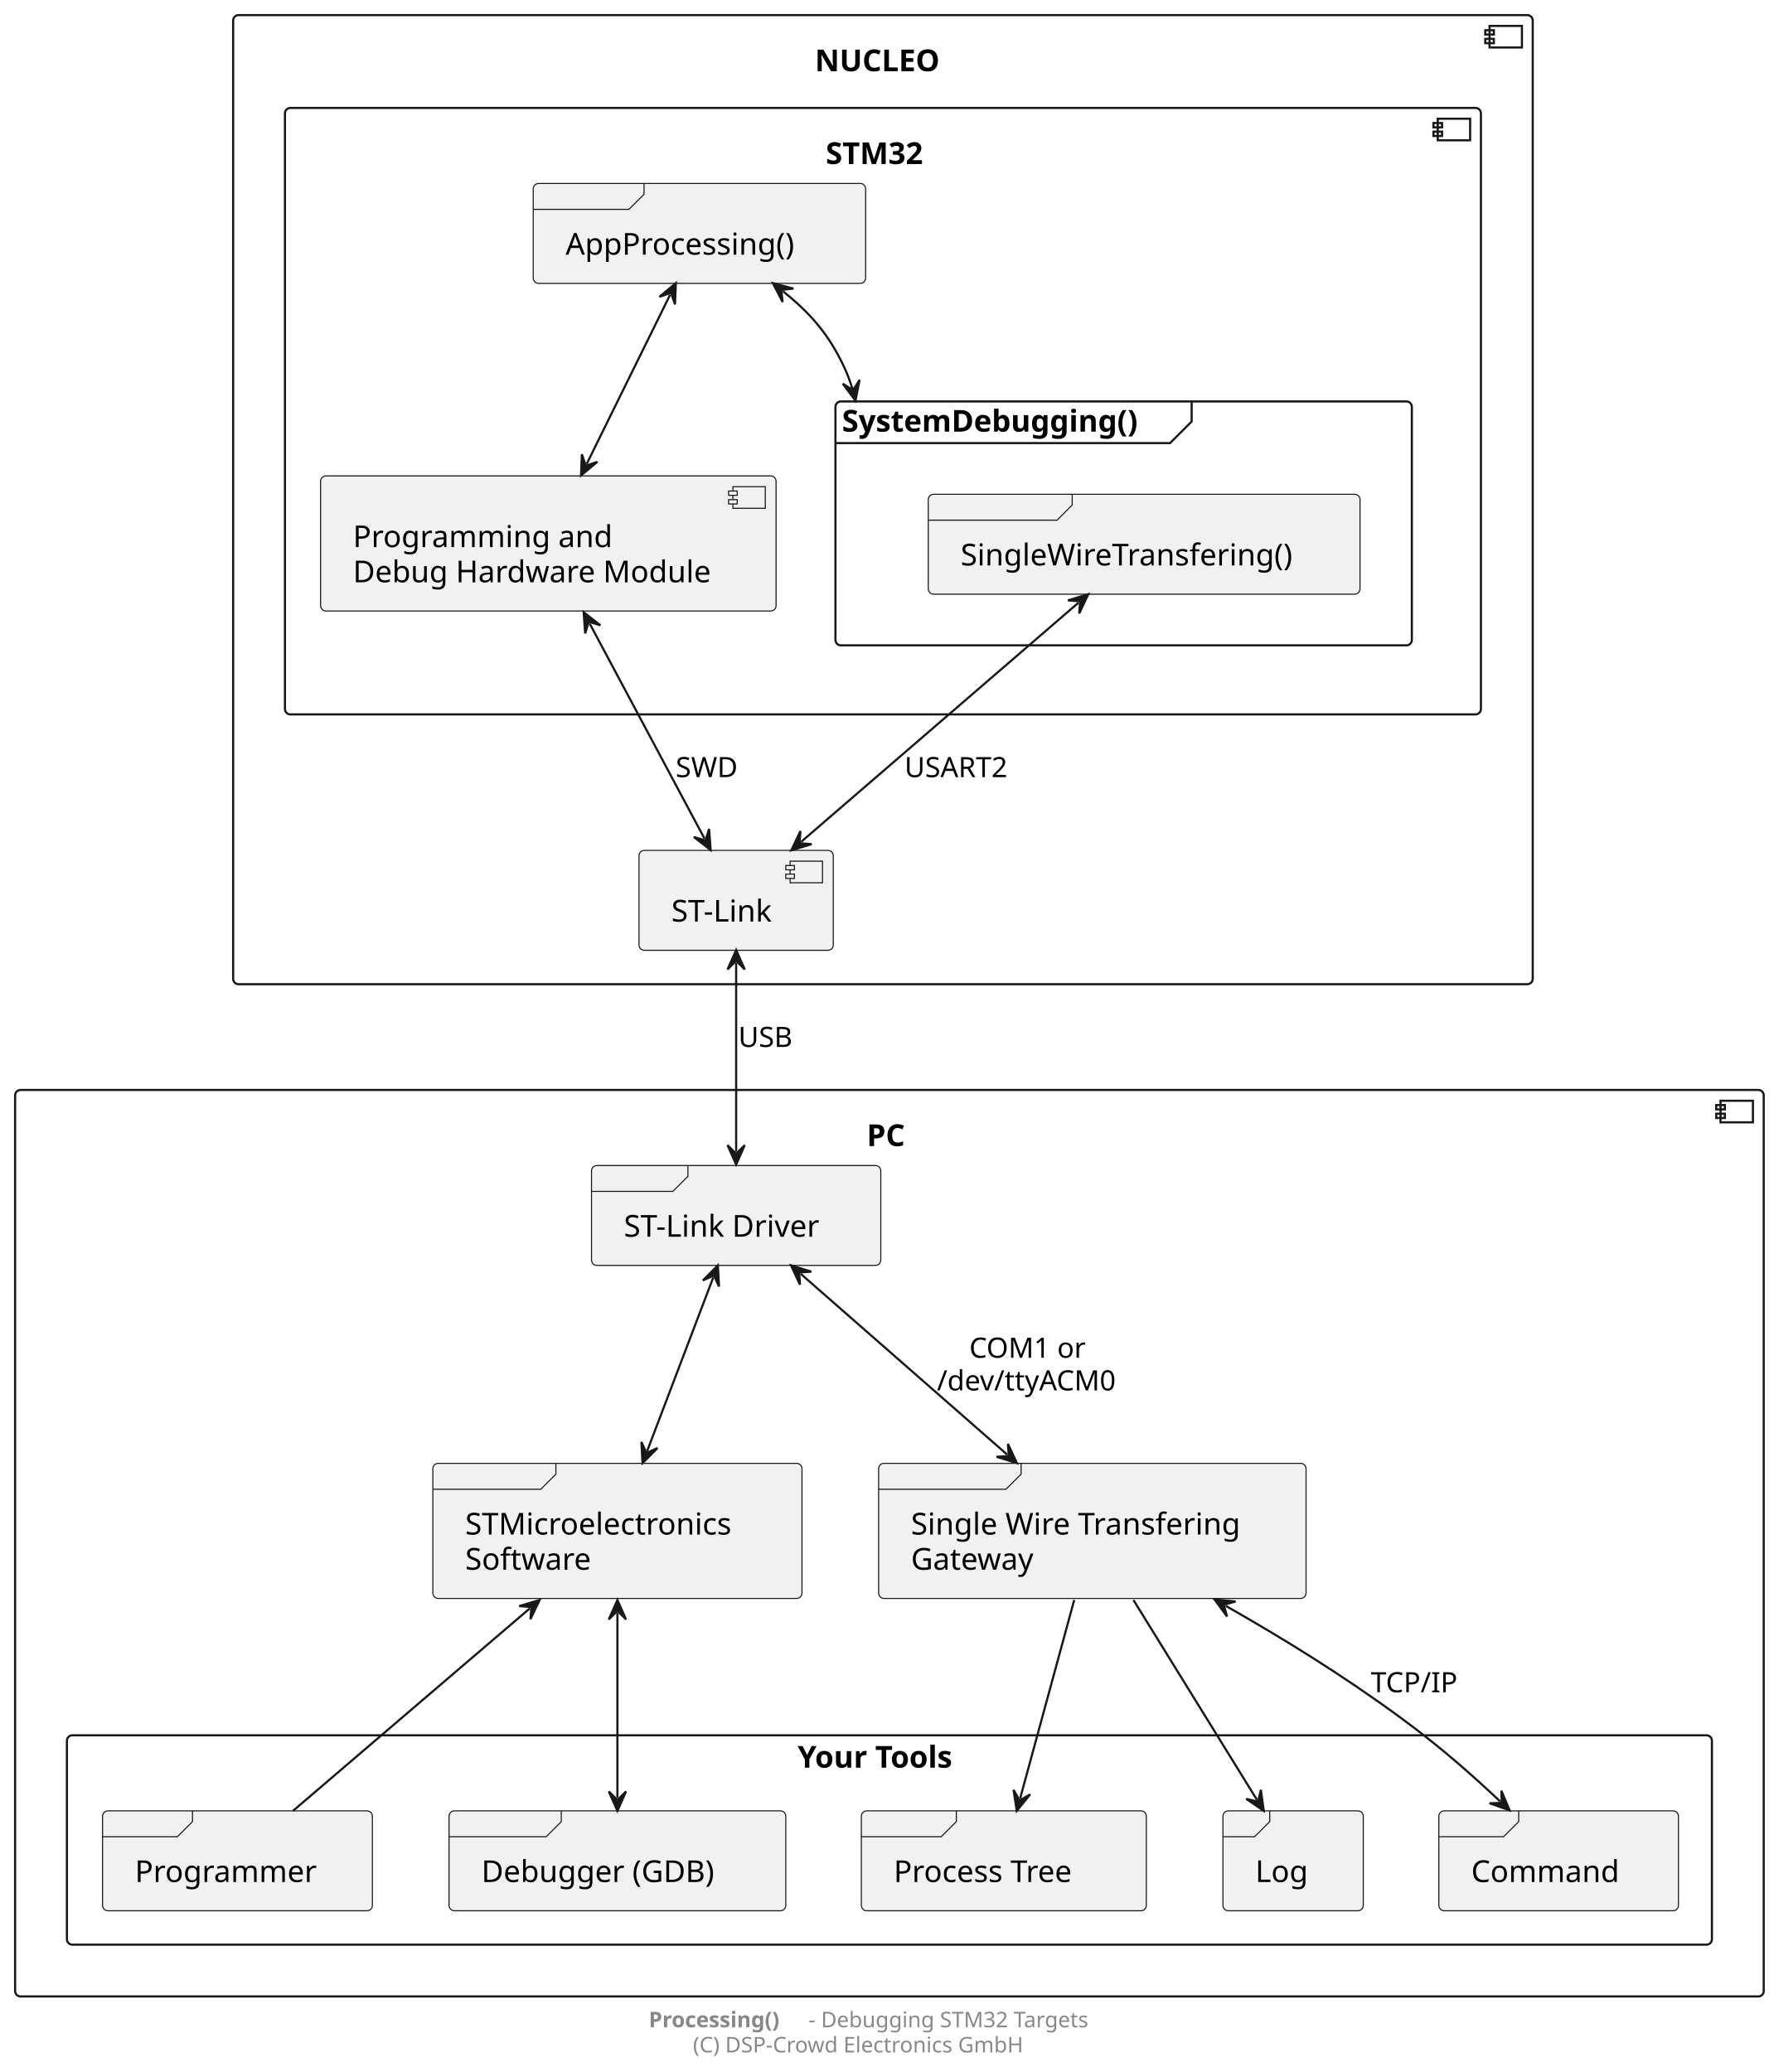
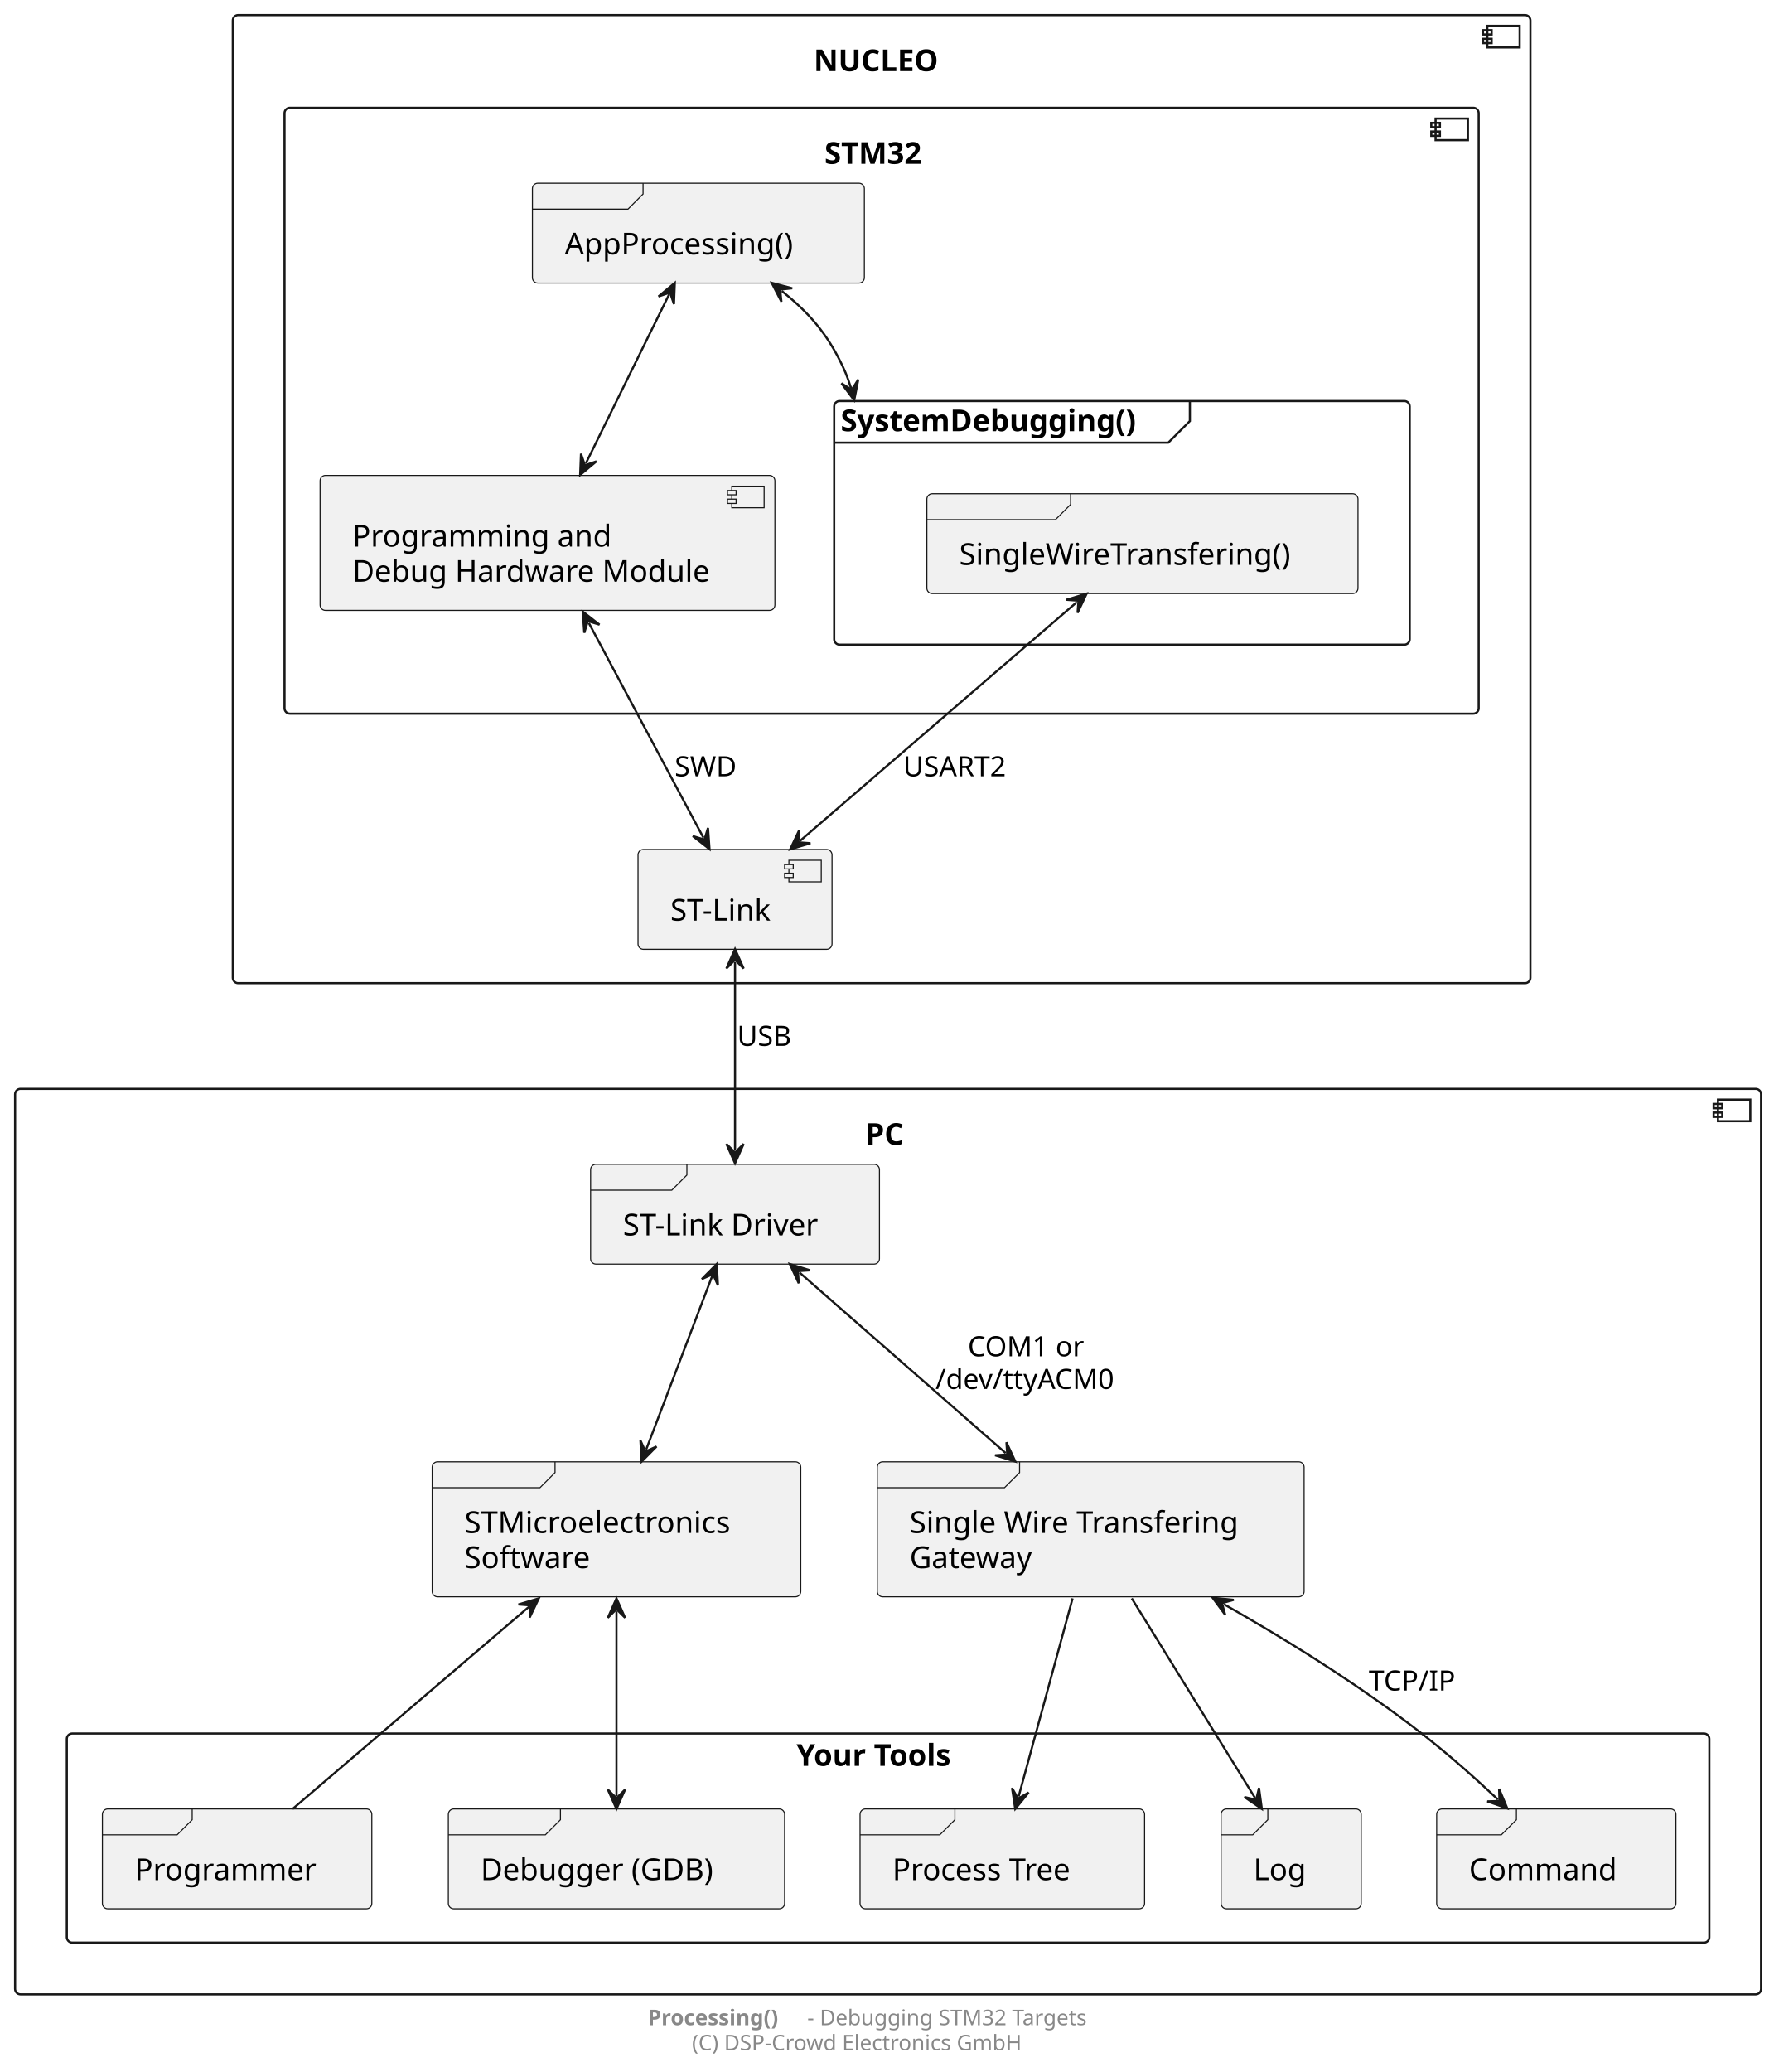
- <svg xmlns="http://www.w3.org/2000/svg" contentStyleType="text/css" height="576.6px" preserveAspectRatio="none" style="width:493px;height:576px;background:#FFFFFF;" version="1.1" viewBox="0 0 493 576" width="493.8px" zoomAndPan="magnify">
+ <svg xmlns="http://www.w3.org/2000/svg" contentStyleType="text/css" height="961px" preserveAspectRatio="none" style="width:823px;height:961px;background:#FFFFFF;" version="1.1" viewBox="0 0 823 961" width="823px" zoomAndPan="magnify">
  <defs />
  <g>
    <g id="cluster_pNuc">
-       <rect fill="none" height="269.4" rx="1.5" ry="1.5" style="stroke:#181818;stroke-width:0.6;" width="361.2" x="64.8" y="4.2" />
-       <rect fill="none" height="6" style="stroke:#181818;stroke-width:0.6;" width="9" x="414" y="7.2" />
-       <rect fill="none" height="1.2" style="stroke:#181818;stroke-width:0.6;" width="2.4" x="412.8" y="8.4" />
-       <rect fill="none" height="1.2" style="stroke:#181818;stroke-width:0.6;" width="2.4" x="412.8" y="10.8" />
-       <text fill="#000000" font-family="sans-serif" font-size="8.4" font-weight="bold" lengthAdjust="spacing" textLength="37.8" x="226.5" y="19.797">NUCLEO</text>
+       <rect fill="none" height="449" rx="2.5" ry="2.5" style="stroke:#181818;stroke-width:1.0;" width="602" x="108" y="7" />
+       <rect fill="none" height="10" style="stroke:#181818;stroke-width:1.0;" width="15" x="690" y="12" />
+       <rect fill="none" height="2" style="stroke:#181818;stroke-width:1.0;" width="4" x="688" y="14" />
+       <rect fill="none" height="2" style="stroke:#181818;stroke-width:1.0;" width="4" x="688" y="18" />
+       <text fill="#000000" font-family="sans-serif" font-size="14" font-weight="bold" lengthAdjust="spacing" textLength="63" x="377.5" y="32.995">NUCLEO</text>
    </g>
    <g id="cluster_STM32">
-       <rect fill="none" height="168.6" rx="1.5" ry="1.5" style="stroke:#181818;stroke-width:0.6;" width="332.4" x="79.2" y="30" />
-       <rect fill="none" height="6" style="stroke:#181818;stroke-width:0.6;" width="9" x="399.6" y="33" />
-       <rect fill="none" height="1.2" style="stroke:#181818;stroke-width:0.6;" width="2.4" x="398.4" y="34.2" />
-       <rect fill="none" height="1.2" style="stroke:#181818;stroke-width:0.6;" width="2.4" x="398.4" y="36.6" />
-       <text fill="#000000" font-family="sans-serif" font-size="8.4" font-weight="bold" lengthAdjust="spacing" textLength="31.8" x="229.5" y="45.597">STM32</text>
+       <rect fill="none" height="281" rx="2.5" ry="2.5" style="stroke:#181818;stroke-width:1.0;" width="554" x="132" y="50" />
+       <rect fill="none" height="10" style="stroke:#181818;stroke-width:1.0;" width="15" x="666" y="55" />
+       <rect fill="none" height="2" style="stroke:#181818;stroke-width:1.0;" width="4" x="664" y="57" />
+       <rect fill="none" height="2" style="stroke:#181818;stroke-width:1.0;" width="4" x="664" y="61" />
+       <text fill="#000000" font-family="sans-serif" font-size="14" font-weight="bold" lengthAdjust="spacing" textLength="53" x="382.5" y="75.995">STM32</text>
    </g>
    <g id="cluster_pSysDbg">
-       <rect fill="none" height="67.8" rx="1.5" ry="1.5" style="stroke:#181818;stroke-width:0.6;" width="160.2" x="232.2" y="111.6" />
-       <path d="M331.2,111.6 L331.2,117.178 L325.2,123.178 L232.2,123.178 " fill="none" style="stroke:#181818;stroke-width:0.6;" />
-       <text fill="#000000" font-family="sans-serif" font-size="8.4" font-weight="bold" lengthAdjust="spacing" textLength="93" x="234" y="119.997">SystemDebugging()</text>
+       <rect fill="none" height="113" rx="2.5" ry="2.5" style="stroke:#181818;stroke-width:1.0;" width="267" x="387" y="186" />
+       <path d="M552,186 L552,195.297 L542,205.297 L387,205.297 " fill="none" style="stroke:#181818;stroke-width:1.0;" />
+       <text fill="#000000" font-family="sans-serif" font-size="14" font-weight="bold" lengthAdjust="spacing" textLength="155" x="390" y="199.995">SystemDebugging()</text>
    </g>
    <g id="cluster_pPc">
-       <rect fill="none" height="252" rx="1.5" ry="1.5" style="stroke:#181818;stroke-width:0.6;" width="486" x="4.2" y="303" />
-       <rect fill="none" height="6" style="stroke:#181818;stroke-width:0.6;" width="9" x="478.2" y="306" />
-       <rect fill="none" height="1.2" style="stroke:#181818;stroke-width:0.6;" width="2.4" x="477" y="307.2" />
-       <rect fill="none" height="1.2" style="stroke:#181818;stroke-width:0.6;" width="2.4" x="477" y="309.6" />
-       <text fill="#000000" font-family="sans-serif" font-size="8.4" font-weight="bold" lengthAdjust="spacing" textLength="12.6" x="240.9" y="318.597">PC</text>
+       <rect fill="none" height="420" rx="2.5" ry="2.5" style="stroke:#181818;stroke-width:1.0;" width="810" x="7" y="505" />
+       <rect fill="none" height="10" style="stroke:#181818;stroke-width:1.0;" width="15" x="797" y="510" />
+       <rect fill="none" height="2" style="stroke:#181818;stroke-width:1.0;" width="4" x="795" y="512" />
+       <rect fill="none" height="2" style="stroke:#181818;stroke-width:1.0;" width="4" x="795" y="516" />
+       <text fill="#000000" font-family="sans-serif" font-size="14" font-weight="bold" lengthAdjust="spacing" textLength="21" x="401.5" y="530.995">PC</text>
    </g>
    <g id="cluster_pTools">
-       <rect fill="none" height="58.2" rx="1.5" ry="1.5" style="stroke:#181818;stroke-width:0.6;" width="457.2" x="18.6" y="482.4" />
-       <text fill="#000000" font-family="sans-serif" font-size="8.4" font-weight="bold" lengthAdjust="spacing" textLength="51" x="221.7" y="491.397">Your Tools</text>
+       <rect fill="none" height="97" rx="2.5" ry="2.5" style="stroke:#181818;stroke-width:1.0;" width="762" x="31" y="804" />
+       <text fill="#000000" font-family="sans-serif" font-size="14" font-weight="bold" lengthAdjust="spacing" textLength="85" x="369.5" y="818.995">Your Tools</text>
    </g>
    <g id="elem_pStLink">
-       <rect fill="#F1F1F1" height="27.778" rx="1.5" ry="1.5" style="stroke:#181818;stroke-width:0.3;" width="54" x="177.6" y="236.4" />
-       <rect fill="#F1F1F1" height="6" style="stroke:#181818;stroke-width:0.3;" width="9" x="219.6" y="239.4" />
-       <rect fill="#F1F1F1" height="1.2" style="stroke:#181818;stroke-width:0.3;" width="2.4" x="218.4" y="240.6" />
-       <rect fill="#F1F1F1" height="1.2" style="stroke:#181818;stroke-width:0.3;" width="2.4" x="218.4" y="243" />
-       <text fill="#000000" font-family="sans-serif" font-size="8.4" lengthAdjust="spacing" textLength="30" x="186.6" y="256.197">ST-Link</text>
+       <rect fill="#F1F1F1" height="46.297" rx="2.5" ry="2.5" style="stroke:#181818;stroke-width:0.5;" width="90" x="296" y="394" />
+       <rect fill="#F1F1F1" height="10" style="stroke:#181818;stroke-width:0.5;" width="15" x="366" y="399" />
+       <rect fill="#F1F1F1" height="2" style="stroke:#181818;stroke-width:0.5;" width="4" x="364" y="401" />
+       <rect fill="#F1F1F1" height="2" style="stroke:#181818;stroke-width:0.5;" width="4" x="364" y="405" />
+       <text fill="#000000" font-family="sans-serif" font-size="14" lengthAdjust="spacing" textLength="50" x="311" y="426.995">ST-Link</text>
    </g>
    <g id="elem_pApp">
-       <rect fill="#F1F1F1" height="27.778" rx="1.5" ry="1.5" style="stroke:#181818;stroke-width:0.3;" width="92.4" x="148.2" y="51" />
-       <path d="M179,51 L179,54 L174.8,58.2 L148.2,58.2 " fill="none" style="stroke:#181818;stroke-width:0.3;" />
-       <text fill="#000000" font-family="sans-serif" font-size="8.4" lengthAdjust="spacing" textLength="68.4" x="157.2" y="70.797">AppProcessing()</text>
+       <rect fill="#F1F1F1" height="46.297" rx="2.5" ry="2.5" style="stroke:#181818;stroke-width:0.5;" width="154" x="247" y="85" />
+       <path d="M298.333,85 L298.333,90 L291.333,97 L247,97 " fill="none" style="stroke:#181818;stroke-width:0.5;" />
+       <text fill="#000000" font-family="sans-serif" font-size="14" lengthAdjust="spacing" textLength="114" x="262" y="117.995">AppProcessing()</text>
    </g>
    <g id="elem_pHwDbg">
-       <rect fill="#F1F1F1" height="37.556" rx="1.5" ry="1.5" style="stroke:#181818;stroke-width:0.3;" width="126.6" x="89.1" y="132.3" />
-       <rect fill="#F1F1F1" height="6" style="stroke:#181818;stroke-width:0.3;" width="9" x="203.7" y="135.3" />
-       <rect fill="#F1F1F1" height="1.2" style="stroke:#181818;stroke-width:0.3;" width="2.4" x="202.5" y="136.5" />
-       <rect fill="#F1F1F1" height="1.2" style="stroke:#181818;stroke-width:0.3;" width="2.4" x="202.5" y="138.9" />
-       <text fill="#000000" font-family="sans-serif" font-size="8.4" lengthAdjust="spacing" textLength="73.2" x="98.1" y="152.097">Programming and</text>
-       <text fill="#000000" font-family="sans-serif" font-size="8.4" lengthAdjust="spacing" textLength="102.6" x="98.1" y="161.875">Debug Hardware Module</text>
+       <rect fill="#F1F1F1" height="62.594" rx="2.5" ry="2.5" style="stroke:#181818;stroke-width:0.5;" width="211" x="148.5" y="220.5" />
+       <rect fill="#F1F1F1" height="10" style="stroke:#181818;stroke-width:0.5;" width="15" x="339.5" y="225.5" />
+       <rect fill="#F1F1F1" height="2" style="stroke:#181818;stroke-width:0.5;" width="4" x="337.5" y="227.5" />
+       <rect fill="#F1F1F1" height="2" style="stroke:#181818;stroke-width:0.5;" width="4" x="337.5" y="231.5" />
+       <text fill="#000000" font-family="sans-serif" font-size="14" lengthAdjust="spacing" textLength="122" x="163.5" y="253.495">Programming and</text>
+       <text fill="#000000" font-family="sans-serif" font-size="14" lengthAdjust="spacing" textLength="171" x="163.5" y="269.792">Debug Hardware Module</text>
    </g>
    <g id="elem_pSwt">
-       <rect fill="#F1F1F1" height="27.778" rx="1.5" ry="1.5" style="stroke:#181818;stroke-width:0.3;" width="120" x="258" y="137.4" />
-       <path d="M298,137.4 L298,140.4 L293.8,144.6 L258,144.6 " fill="none" style="stroke:#181818;stroke-width:0.3;" />
-       <text fill="#000000" font-family="sans-serif" font-size="8.4" lengthAdjust="spacing" textLength="96" x="267" y="157.197">SingleWireTransfering()</text>
+       <rect fill="#F1F1F1" height="46.297" rx="2.5" ry="2.5" style="stroke:#181818;stroke-width:0.5;" width="200" x="430" y="229" />
+       <path d="M496.667,229 L496.667,234 L489.667,241 L430,241 " fill="none" style="stroke:#181818;stroke-width:0.5;" />
+       <text fill="#000000" font-family="sans-serif" font-size="14" lengthAdjust="spacing" textLength="160" x="445" y="261.995">SingleWireTransfering()</text>
    </g>
    <g id="elem_pDrv">
-       <rect fill="#F1F1F1" height="27.778" rx="1.5" ry="1.5" style="stroke:#181818;stroke-width:0.3;" width="80.4" x="164.4" y="324" />
-       <path d="M191.2,324 L191.2,327 L187,331.2 L164.4,331.2 " fill="none" style="stroke:#181818;stroke-width:0.3;" />
-       <text fill="#000000" font-family="sans-serif" font-size="8.4" lengthAdjust="spacing" textLength="56.4" x="173.4" y="343.797">ST-Link Driver</text>
+       <rect fill="#F1F1F1" height="46.297" rx="2.5" ry="2.5" style="stroke:#181818;stroke-width:0.5;" width="134" x="274" y="540" />
+       <path d="M318.667,540 L318.667,545 L311.667,552 L274,552 " fill="none" style="stroke:#181818;stroke-width:0.5;" />
+       <text fill="#000000" font-family="sans-serif" font-size="14" lengthAdjust="spacing" textLength="94" x="289" y="572.995">ST-Link Driver</text>
    </g>
    <g id="elem_pGw">
-       <rect fill="#F1F1F1" height="37.556" rx="1.5" ry="1.5" style="stroke:#181818;stroke-width:0.3;" width="118.8" x="244.2" y="406.8" />
-       <path d="M283.8,406.8 L283.8,409.8 L279.6,414 L244.2,414 " fill="none" style="stroke:#181818;stroke-width:0.3;" />
-       <text fill="#000000" font-family="sans-serif" font-size="8.4" lengthAdjust="spacing" textLength="94.8" x="253.2" y="426.597">Single Wire Transfering</text>
-       <text fill="#000000" font-family="sans-serif" font-size="8.4" lengthAdjust="spacing" textLength="35.4" x="253.2" y="436.375">Gateway</text>
+       <rect fill="#F1F1F1" height="62.594" rx="2.5" ry="2.5" style="stroke:#181818;stroke-width:0.5;" width="198" x="407" y="678" />
+       <path d="M473,678 L473,683 L466,690 L407,690 " fill="none" style="stroke:#181818;stroke-width:0.5;" />
+       <text fill="#000000" font-family="sans-serif" font-size="14" lengthAdjust="spacing" textLength="158" x="422" y="710.995">Single Wire Transfering</text>
+       <text fill="#000000" font-family="sans-serif" font-size="14" lengthAdjust="spacing" textLength="59" x="422" y="727.292">Gateway</text>
    </g>
    <g id="elem_pStSw">
-       <rect fill="#F1F1F1" height="37.556" rx="1.5" ry="1.5" style="stroke:#181818;stroke-width:0.3;" width="102.6" x="120.3" y="406.8" />
-       <path d="M154.5,406.8 L154.5,409.8 L150.3,414 L120.3,414 " fill="none" style="stroke:#181818;stroke-width:0.3;" />
-       <text fill="#000000" font-family="sans-serif" font-size="8.4" lengthAdjust="spacing" textLength="78.6" x="129.3" y="426.597">STMicroelectronics</text>
-       <text fill="#000000" font-family="sans-serif" font-size="8.4" lengthAdjust="spacing" textLength="36" x="129.3" y="436.375">Software</text>
+       <rect fill="#F1F1F1" height="62.594" rx="2.5" ry="2.5" style="stroke:#181818;stroke-width:0.5;" width="171" x="200.5" y="678" />
+       <path d="M257.5,678 L257.5,683 L250.5,690 L200.5,690 " fill="none" style="stroke:#181818;stroke-width:0.5;" />
+       <text fill="#000000" font-family="sans-serif" font-size="14" lengthAdjust="spacing" textLength="131" x="215.5" y="710.995">STMicroelectronics</text>
+       <text fill="#000000" font-family="sans-serif" font-size="14" lengthAdjust="spacing" textLength="60" x="215.5" y="727.292">Software</text>
    </g>
    <g id="elem_pProg">
-       <rect fill="#F1F1F1" height="27.778" rx="1.5" ry="1.5" style="stroke:#181818;stroke-width:0.3;" width="75" x="28.5" y="503.4" />
-       <path d="M53.5,503.4 L53.5,506.4 L49.3,510.6 L28.5,510.6 " fill="none" style="stroke:#181818;stroke-width:0.3;" />
-       <text fill="#000000" font-family="sans-serif" font-size="8.4" lengthAdjust="spacing" textLength="51" x="37.5" y="523.197">Programmer</text>
+       <rect fill="#F1F1F1" height="46.297" rx="2.5" ry="2.5" style="stroke:#181818;stroke-width:0.5;" width="125" x="47.5" y="839" />
+       <path d="M89.167,839 L89.167,844 L82.167,851 L47.5,851 " fill="none" style="stroke:#181818;stroke-width:0.5;" />
+       <text fill="#000000" font-family="sans-serif" font-size="14" lengthAdjust="spacing" textLength="85" x="62.5" y="871.995">Programmer</text>
    </g>
    <g id="elem_pDbg">
-       <rect fill="#F1F1F1" height="27.778" rx="1.5" ry="1.5" style="stroke:#181818;stroke-width:0.3;" width="93.6" x="124.8" y="503.4" />
-       <path d="M156,503.4 L156,506.4 L151.8,510.6 L124.8,510.6 " fill="none" style="stroke:#181818;stroke-width:0.3;" />
-       <text fill="#000000" font-family="sans-serif" font-size="8.4" lengthAdjust="spacing" textLength="69.6" x="133.8" y="523.197">Debugger (GDB)</text>
+       <rect fill="#F1F1F1" height="46.297" rx="2.5" ry="2.5" style="stroke:#181818;stroke-width:0.5;" width="156" x="208" y="839" />
+       <path d="M260,839 L260,844 L253,851 L208,851 " fill="none" style="stroke:#181818;stroke-width:0.5;" />
+       <text fill="#000000" font-family="sans-serif" font-size="14" lengthAdjust="spacing" textLength="116" x="223" y="871.995">Debugger (GDB)</text>
    </g>
    <g id="elem_pTree">
-       <rect fill="#F1F1F1" height="27.778" rx="1.5" ry="1.5" style="stroke:#181818;stroke-width:0.3;" width="79.2" x="239.4" y="503.4" />
-       <path d="M265.8,503.4 L265.8,506.4 L261.6,510.6 L239.4,510.6 " fill="none" style="stroke:#181818;stroke-width:0.3;" />
-       <text fill="#000000" font-family="sans-serif" font-size="8.4" lengthAdjust="spacing" textLength="55.2" x="248.4" y="523.197">Process Tree</text>
+       <rect fill="#F1F1F1" height="46.297" rx="2.5" ry="2.5" style="stroke:#181818;stroke-width:0.5;" width="132" x="399" y="839" />
+       <path d="M443,839 L443,844 L436,851 L399,851 " fill="none" style="stroke:#181818;stroke-width:0.5;" />
+       <text fill="#000000" font-family="sans-serif" font-size="14" lengthAdjust="spacing" textLength="92" x="414" y="871.995">Process Tree</text>
    </g>
    <g id="elem_pLog">
-       <rect fill="#F1F1F1" height="27.778" rx="1.5" ry="1.5" style="stroke:#181818;stroke-width:0.3;" width="39" x="339.9" y="503.4" />
-       <path d="M352.9,503.4 L352.9,506.4 L348.7,510.6 L339.9,510.6 " fill="none" style="stroke:#181818;stroke-width:0.3;" />
-       <text fill="#000000" font-family="sans-serif" font-size="8.4" lengthAdjust="spacing" textLength="15" x="348.9" y="523.197">Log</text>
+       <rect fill="#F1F1F1" height="46.297" rx="2.5" ry="2.5" style="stroke:#181818;stroke-width:0.5;" width="65" x="566.5" y="839" />
+       <path d="M588.167,839 L588.167,844 L581.167,851 L566.5,851 " fill="none" style="stroke:#181818;stroke-width:0.5;" />
+       <text fill="#000000" font-family="sans-serif" font-size="14" lengthAdjust="spacing" textLength="25" x="581.5" y="871.995">Log</text>
    </g>
    <g id="elem_pCmd">
-       <rect fill="#F1F1F1" height="27.778" rx="1.5" ry="1.5" style="stroke:#181818;stroke-width:0.3;" width="66.6" x="399.9" y="503.4" />
-       <path d="M422.1,503.4 L422.1,506.4 L417.9,510.6 L399.9,510.6 " fill="none" style="stroke:#181818;stroke-width:0.3;" />
-       <text fill="#000000" font-family="sans-serif" font-size="8.4" lengthAdjust="spacing" textLength="42.6" x="408.9" y="523.197">Command</text>
+       <rect fill="#F1F1F1" height="46.297" rx="2.5" ry="2.5" style="stroke:#181818;stroke-width:0.5;" width="111" x="666.5" y="839" />
+       <path d="M703.5,839 L703.5,844 L696.5,851 L666.5,851 " fill="none" style="stroke:#181818;stroke-width:0.5;" />
+       <text fill="#000000" font-family="sans-serif" font-size="14" lengthAdjust="spacing" textLength="71" x="681.5" y="871.995">Command</text>
    </g>
    <g id="link_pApp_pHwDbg">
-       <path d="M186.244,81.943 C179.164,96.307 171.013,112.835 163.081,128.939 " fill="none" id="pApp-pHwDbg" style="stroke:#181818;stroke-width:0.6;" />
-       <polygon fill="#181818" points="187.836,78.714,183.296,82.496,186.51,81.405,187.601,84.619,187.836,78.714" style="stroke:#181818;stroke-width:0.6;" />
-       <polygon fill="#181818" points="161.49,132.168,166.029,128.384,162.816,129.477,161.723,126.263,161.49,132.168" style="stroke:#181818;stroke-width:0.6;" />
+       <path d="M310.407,136.572 C298.607,160.512 285.021,188.058 271.801,214.898 " fill="none" id="pApp-pHwDbg" style="stroke:#181818;stroke-width:1.0;" />
+       <polygon fill="#181818" points="313.06,131.19,305.493,137.494,310.849,135.675,312.669,141.031,313.06,131.19" style="stroke:#181818;stroke-width:1.0;" />
+       <polygon fill="#181818" points="269.15,220.28,276.715,213.974,271.359,215.795,269.538,210.439,269.15,220.28" style="stroke:#181818;stroke-width:1.0;" />
    </g>
    <g id="link_pApp_pSysDbg">
-       <path d="M217.616,80.966 C225.218,87.085 230.25,92.778 234.6,102 C235.718,104.368 236.6,106.876 237.287,109.454 C237.459,110.099 236.821,107.237 236.969,107.889 " fill="none" id="pApp-pSysDbg" style="stroke:#181818;stroke-width:0.6;" />
-       <polygon fill="#181818" points="214.812,78.708,217.513,83.964,217.149,80.589,220.523,80.225,214.812,78.708" style="stroke:#181818;stroke-width:0.6;" />
-       <polygon fill="#181818" points="237.767,111.4,238.911,105.603,237.102,108.475,234.23,106.665,237.767,111.4" style="stroke:#181818;stroke-width:0.6;" />
+       <path d="M362.694,134.942 C375.364,145.143 383.75,154.63 391,170 C392.863,173.947 394.333,178.127 395.478,182.424 C395.764,183.498 394.702,178.728 394.949,179.816 " fill="none" id="pApp-pSysDbg" style="stroke:#181818;stroke-width:1.0;" />
+       <polygon fill="#181818" points="358.02,131.18,362.522,139.94,361.915,134.315,367.539,133.708,358.02,131.18" style="stroke:#181818;stroke-width:1.0;" />
+       <polygon fill="#181818" points="396.277,185.667,398.185,176.004,395.17,180.791,390.384,177.776,396.277,185.667" style="stroke:#181818;stroke-width:1.0;" />
    </g>
    <g id="link_pSwt_pStLink">
-       <path d="M299.746,167.543 C278.026,186.275 244.286,215.377 222.668,234.019 " fill="none" id="pSwt-pStLink" style="stroke:#181818;stroke-width:0.6;" />
-       <polygon fill="#181818" points="302.472,165.192,296.815,166.901,300.2,167.151,299.95,170.536,302.472,165.192" style="stroke:#181818;stroke-width:0.6;" />
-       <polygon fill="#181818" points="219.942,236.37,225.599,234.661,222.214,234.411,222.464,231.026,219.942,236.37" style="stroke:#181818;stroke-width:0.6;" />
-       <text fill="#000000" font-family="sans-serif" font-size="7.8" lengthAdjust="spacing" textLength="30.6" x="251.4" y="216.04">USART2</text>
+       <path d="M499.576,279.239 C463.376,310.459 407.144,358.962 371.114,390.032 " fill="none" id="pSwt-pStLink" style="stroke:#181818;stroke-width:1.0;" />
+       <polygon fill="#181818" points="504.12,275.32,494.692,278.169,500.334,278.586,499.917,284.227,504.12,275.32" style="stroke:#181818;stroke-width:1.0;" />
+       <polygon fill="#181818" points="366.57,393.95,375.998,391.102,370.356,390.685,370.774,385.043,366.57,393.95" style="stroke:#181818;stroke-width:1.0;" />
+       <text fill="#000000" font-family="sans-serif" font-size="13" lengthAdjust="spacing" textLength="51" x="419" y="360.067">USART2</text>
    </g>
    <g id="link_pHwDbg_pStLink">
-       <path d="M163.911,173.372 C174.189,192.626 186.687,216.04 195.807,233.128 " fill="none" id="pHwDbg-pStLink" style="stroke:#181818;stroke-width:0.6;" />
-       <polygon fill="#181818" points="162.216,170.196,162.642,176.09,163.629,172.843,166.876,173.83,162.216,170.196" style="stroke:#181818;stroke-width:0.6;" />
-       <polygon fill="#181818" points="197.502,236.304,197.077,230.41,196.089,233.657,192.842,232.67,197.502,236.304" style="stroke:#181818;stroke-width:0.6;" />
-       <text fill="#000000" font-family="sans-serif" font-size="7.8" lengthAdjust="spacing" textLength="18" x="187.8" y="216.04">SWD</text>
+       <path d="M273.185,288.953 C290.315,321.043 311.145,360.067 326.345,388.547 " fill="none" id="pHwDbg-pStLink" style="stroke:#181818;stroke-width:1.0;" />
+       <polygon fill="#181818" points="270.36,283.66,271.07,293.483,272.715,288.071,278.127,289.716,270.36,283.66" style="stroke:#181818;stroke-width:1.0;" />
+       <polygon fill="#181818" points="329.17,393.84,328.461,384.017,326.816,389.429,321.404,387.783,329.17,393.84" style="stroke:#181818;stroke-width:1.0;" />
+       <text fill="#000000" font-family="sans-serif" font-size="13" lengthAdjust="spacing" textLength="30" x="313" y="360.067">SWD</text>
    </g>
    <g id="link_pDrv_pStSw">
-       <path d="M198.237,355.12 C192.633,369.844 186.141,386.9 179.871,403.37 " fill="none" id="pDrv-pStSw" style="stroke:#181818;stroke-width:0.6;" />
-       <polygon fill="#181818" points="199.518,351.756,195.354,355.949,198.451,354.56,199.84,357.656,199.518,351.756" style="stroke:#181818;stroke-width:0.6;" />
-       <polygon fill="#181818" points="178.59,406.734,182.754,402.541,179.657,403.93,178.268,400.834,178.59,406.734" style="stroke:#181818;stroke-width:0.6;" />
+       <path d="M330.396,591.868 C321.056,616.408 310.235,644.833 299.785,672.283 " fill="none" id="pDrv-pStSw" style="stroke:#181818;stroke-width:1.0;" />
+       <polygon fill="#181818" points="332.53,586.26,325.59,593.249,330.751,590.933,333.067,596.094,332.53,586.26" style="stroke:#181818;stroke-width:1.0;" />
+       <polygon fill="#181818" points="297.65,677.89,304.59,670.902,299.429,673.217,297.114,668.056,297.65,677.89" style="stroke:#181818;stroke-width:1.0;" />
    </g>
    <g id="link_pDrv_pGw">
-       <path d="M222.56,354.128 C239.372,368.852 261.111,387.892 279.921,404.363 " fill="none" id="pDrv-pGw" style="stroke:#181818;stroke-width:0.6;" />
-       <polygon fill="#181818" points="219.852,351.756,222.333,357.119,222.109,353.733,225.495,353.508,219.852,351.756" style="stroke:#181818;stroke-width:0.6;" />
-       <polygon fill="#181818" points="282.63,406.734,280.148,401.371,280.373,404.758,276.986,404.982,282.63,406.734" style="stroke:#181818;stroke-width:0.6;" />
-       <text fill="#000000" font-family="sans-serif" font-size="7.8" lengthAdjust="spacing" textLength="33" x="269.4" y="377.44">COM1 or</text>
-       <text fill="#000000" font-family="sans-serif" font-size="7.8" lengthAdjust="spacing" textLength="51" x="260.4" y="386.52">/dev/ttyACM0</text>
+       <path d="M370.934,590.213 C398.954,614.753 435.186,646.487 466.536,673.937 " fill="none" id="pDrv-pGw" style="stroke:#181818;stroke-width:1.0;" />
+       <polygon fill="#181818" points="366.42,586.26,370.555,595.199,370.181,589.554,375.826,589.181,366.42,586.26" style="stroke:#181818;stroke-width:1.0;" />
+       <polygon fill="#181818" points="471.05,677.89,466.914,668.952,467.288,674.596,461.644,674.971,471.05,677.89" style="stroke:#181818;stroke-width:1.0;" />
+       <text fill="#000000" font-family="sans-serif" font-size="13" lengthAdjust="spacing" textLength="55" x="449" y="629.067">COM1 or</text>
+       <text fill="#000000" font-family="sans-serif" font-size="13" lengthAdjust="spacing" textLength="85" x="434" y="644.2">/dev/ttyACM0</text>
    </g>
    <g id="link_pGw_pTree">
-       <path d="M298.56,444.792 C293.814,462.234 287.752,484.465 283.54,499.927 " fill="none" id="pGw-to-pTree" style="stroke:#181818;stroke-width:0.6;" />
-       <polygon fill="#181818" points="282.594,503.4,286.329,498.821,283.382,500.505,281.698,497.559,282.594,503.4" style="stroke:#181818;stroke-width:0.6;" />
+       <path d="M497.6,741.32 C489.69,770.39 479.587,807.441 472.567,833.211 " fill="none" id="pGw-to-pTree" style="stroke:#181818;stroke-width:1.0;" />
+       <polygon fill="#181818" points="470.99,839,477.215,831.368,472.304,834.176,469.496,829.265,470.99,839" style="stroke:#181818;stroke-width:1.0;" />
    </g>
    <g id="link_pGw_pLog">
-       <path d="M315.024,444.792 C325.806,462.234 339.796,484.875 349.348,500.337 " fill="none" id="pGw-to-pLog" style="stroke:#181818;stroke-width:0.6;" />
-       <polygon fill="#181818" points="351.24,503.4,350.444,497.545,349.663,500.848,346.36,500.067,351.24,503.4" style="stroke:#181818;stroke-width:0.6;" />
+       <path d="M525.04,741.32 C543.01,770.39 566.327,808.125 582.247,833.895 " fill="none" id="pGw-to-pLog" style="stroke:#181818;stroke-width:1.0;" />
+       <polygon fill="#181818" points="585.4,839,584.073,829.241,582.772,834.746,577.267,833.446,585.4,839" style="stroke:#181818;stroke-width:1.0;" />
    </g>
    <g id="link_pGw_pCmd">
-       <path d="M340.664,446.406 C356.828,455.616 373.032,465.582 389.4,477.6 C400.068,485.43 408.577,492.898 416.947,500.782 " fill="none" id="pGw-pCmd" style="stroke:#181818;stroke-width:0.6;" />
-       <polygon fill="#181818" points="337.536,444.624,341.04,449.383,340.143,446.109,343.416,445.212,337.536,444.624" style="stroke:#181818;stroke-width:0.6;" />
-       <polygon fill="#181818" points="419.568,503.25,417.283,497.8,417.384,501.193,413.992,501.295,419.568,503.25" style="stroke:#181818;stroke-width:0.6;" />
-       <text fill="#000000" font-family="sans-serif" font-size="7.8" lengthAdjust="spacing" textLength="23.4" x="381" y="470.44">TCP/IP</text>
+       <path d="M567.773,744.01 C594.713,759.36 621.72,775.97 649,796 C666.78,809.05 680.962,821.496 694.913,834.636 " fill="none" id="pGw-pCmd" style="stroke:#181818;stroke-width:1.0;" />
+       <polygon fill="#181818" points="562.56,741.04,568.399,748.971,566.904,743.515,572.36,742.02,562.56,741.04" style="stroke:#181818;stroke-width:1.0;" />
+       <polygon fill="#181818" points="699.28,838.75,695.471,829.667,695.64,835.322,689.986,835.491,699.28,838.75" style="stroke:#181818;stroke-width:1.0;" />
+       <text fill="#000000" font-family="sans-serif" font-size="13" lengthAdjust="spacing" textLength="39" x="635" y="784.067">TCP/IP</text>
    </g>
    <g id="link_pStSw_pProg">
-       <path d="M147.24,447.132 C126.846,464.574 99.516,487.938 81.438,503.4 " fill="none" id="pStSw-backto-pProg" style="stroke:#181818;stroke-width:0.6;" />
-       <polygon fill="#181818" points="149.976,444.792,144.312,446.478,147.696,446.742,147.432,450.126,149.976,444.792" style="stroke:#181818;stroke-width:0.6;" />
+       <path d="M245.4,745.22 C211.41,774.29 165.86,813.23 135.73,839 " fill="none" id="pStSw-backto-pProg" style="stroke:#181818;stroke-width:1.0;" />
+       <polygon fill="#181818" points="249.96,741.32,240.52,744.13,246.16,744.57,245.72,750.21,249.96,741.32" style="stroke:#181818;stroke-width:1.0;" />
    </g>
    <g id="link_pStSw_pDbg">
-       <path d="M171.6,448.392 C171.6,465.834 171.6,484.338 171.6,499.8 " fill="none" id="pStSw-pDbg" style="stroke:#181818;stroke-width:0.6;" />
-       <polygon fill="#181818" points="171.6,444.792,169.2,450.192,171.6,447.792,174,450.192,171.6,444.792" style="stroke:#181818;stroke-width:0.6;" />
-       <polygon fill="#181818" points="171.6,503.4,174,498,171.6,500.4,169.2,498,171.6,503.4" style="stroke:#181818;stroke-width:0.6;" />
+       <path d="M286,747.32 C286,776.39 286,807.23 286,833 " fill="none" id="pStSw-pDbg" style="stroke:#181818;stroke-width:1.0;" />
+       <polygon fill="#181818" points="286,741.32,282,750.32,286,746.32,290,750.32,286,741.32" style="stroke:#181818;stroke-width:1.0;" />
+       <polygon fill="#181818" points="286,839,290,830,286,834,282,830,286,839" style="stroke:#181818;stroke-width:1.0;" />
    </g>
    <g id="link_pStLink_pDrv">
-       <path d="M204.6,267.708 C204.6,283.902 204.6,303.87 204.6,320.13 " fill="none" id="pStLink-pDrv" style="stroke:#181818;stroke-width:0.6;" />
-       <polygon fill="#181818" points="204.6,264.108,202.2,269.508,204.6,267.108,207,269.508,204.6,264.108" style="stroke:#181818;stroke-width:0.6;" />
-       <polygon fill="#181818" points="204.6,323.73,207,318.33,204.6,320.73,202.2,318.33,204.6,323.73" style="stroke:#181818;stroke-width:0.6;" />
-       <text fill="#000000" font-family="sans-serif" font-size="7.8" lengthAdjust="spacing" textLength="16.8" x="205.2" y="291.04">USB</text>
+       <path d="M341,446.18 C341,473.17 341,506.45 341,533.55 " fill="none" id="pStLink-pDrv" style="stroke:#181818;stroke-width:1.0;" />
+       <polygon fill="#181818" points="341,440.18,337,449.18,341,445.18,345,449.18,341,440.18" style="stroke:#181818;stroke-width:1.0;" />
+       <polygon fill="#181818" points="341,539.55,345,530.55,341,534.55,337,530.55,341,539.55" style="stroke:#181818;stroke-width:1.0;" />
+       <text fill="#000000" font-family="sans-serif" font-size="13" lengthAdjust="spacing" textLength="28" x="342" y="485.067">USB</text>
    </g>
-     <text fill="#888888" font-family="sans-serif" font-size="6" font-weight="bold" lengthAdjust="spacing" textLength="42.6" x="180.3" y="563.569">Processing()</text>
-     <text fill="#888888" font-family="sans-serif" font-size="6" lengthAdjust="spacing" textLength="80.4" x="224.7" y="563.569">- Debugging STM32 Targets</text>
-     <text fill="#888888" font-family="sans-serif" font-size="6" lengthAdjust="spacing" textLength="100.2" x="192.6" y="570.554">(C) DSP-Crowd Electronics GmbH</text>
+     <text fill="#888888" font-family="sans-serif" font-size="10" font-weight="bold" lengthAdjust="spacing" textLength="71" x="300.5" y="939.282">Processing()</text>
+     <text fill="#888888" font-family="sans-serif" font-size="10" lengthAdjust="spacing" textLength="134" x="374.5" y="939.282">- Debugging STM32 Targets</text>
+     <text fill="#888888" font-family="sans-serif" font-size="10" lengthAdjust="spacing" textLength="167" x="321" y="950.923">(C) DSP-Crowd Electronics GmbH</text>
  </g>
</svg>
